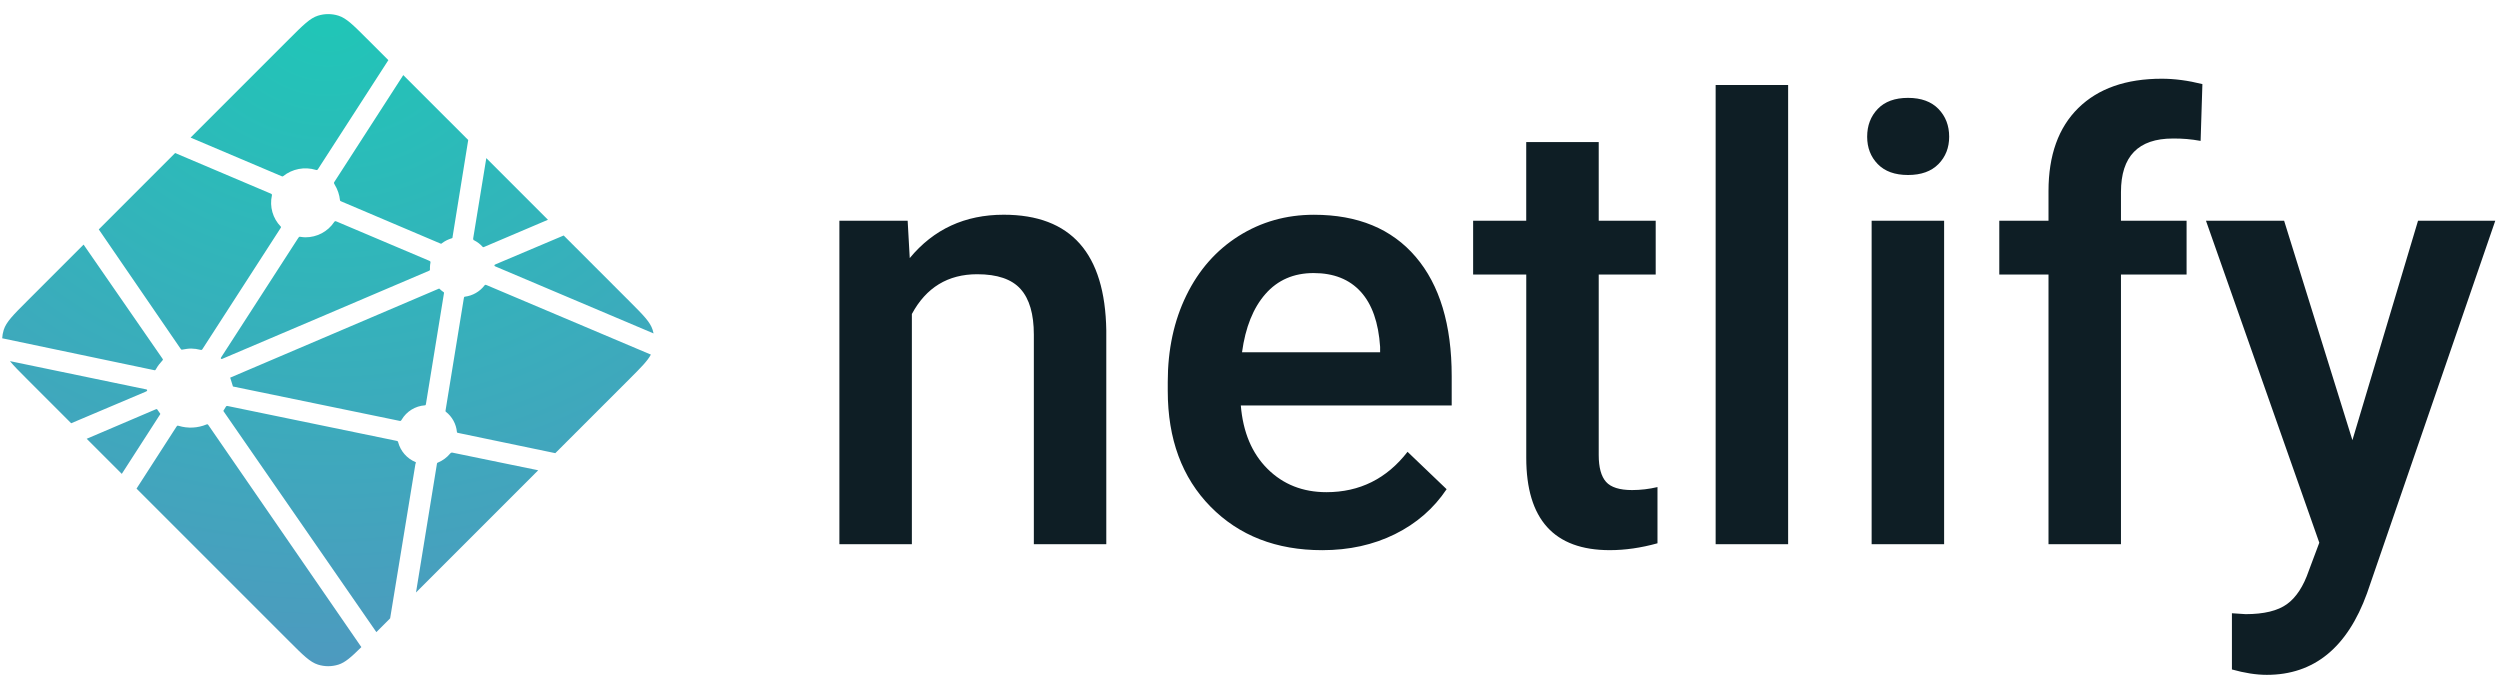
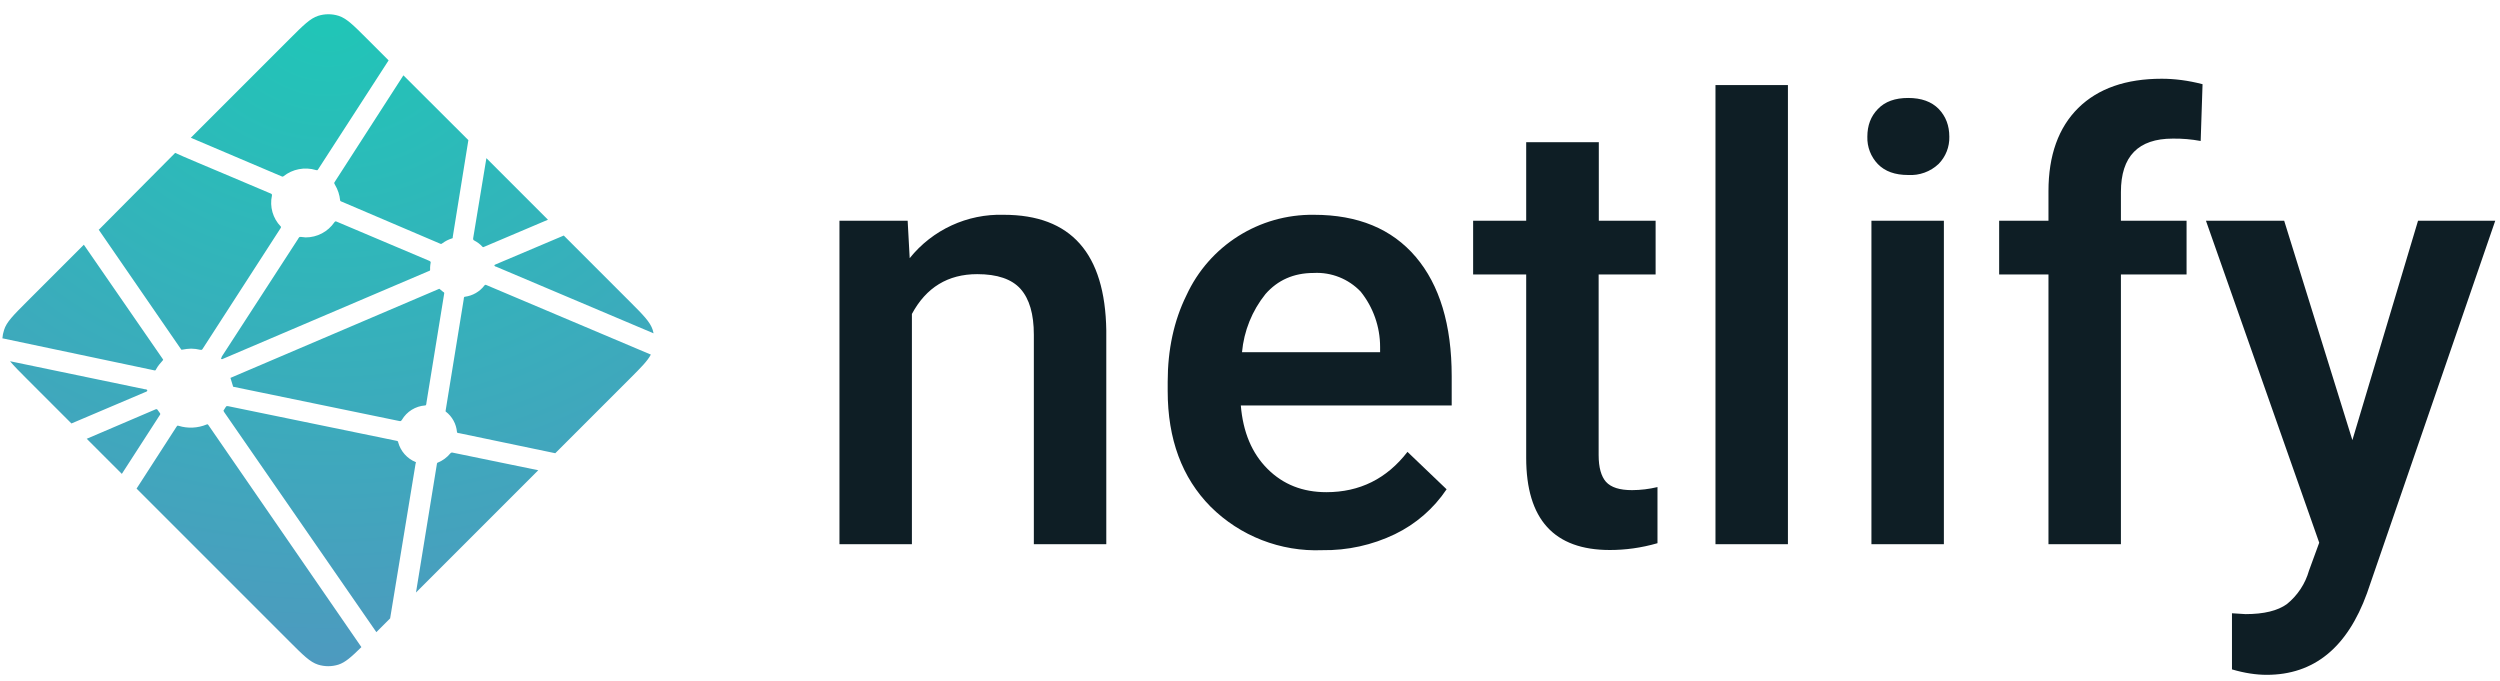
- <svg xmlns="http://www.w3.org/2000/svg" x="0" y="0" viewBox="0 0 147 40" width="147" height="40">
+ <svg xmlns="http://www.w3.org/2000/svg" width="147" height="40">
  <radialGradient id="a" cy="0%" r="100.11%" gradientTransform="matrix(0 .9989 -1.152 0 .5 -.5)">
    <stop offset="0" stop-color="#20c6b7" />
    <stop offset="1" stop-color="#4d9abf" />
  </radialGradient>
  <g fill="none" fill-rule="evenodd">
-     <path fill="#0e1e25" d="m53.37 12.978.123 2.198c1.403-1.7 3.245-2.55 5.525-2.55 3.951 0 5.962 2.268 6.032 6.804v12.568h-4.26v-12.322c0-1.207-.26-2.1-.78-2.681-.52-.58-1.371-.87-2.552-.87-1.719 0-3 .78-3.84 2.338v13.535h-4.262v-19.02h4.016zm24.378 19.372c-2.7 0-4.89-.852-6.567-2.557-1.678-1.705-2.517-3.976-2.517-6.812v-.527c0-1.898.365-3.595 1.096-5.089.73-1.494 1.757-2.657 3.078-3.49 1.321-.831 2.794-1.247 4.42-1.247 2.583 0 4.58.826 5.988 2.478 1.41 1.653 2.114 3.99 2.114 7.014v1.723h-12.4c.13 1.57.652 2.812 1.57 3.726s2.073 1.371 3.464 1.371c1.952 0 3.542-.79 4.77-2.373l2.297 2.198c-.76 1.136-1.774 2.018-3.042 2.645-1.269.627-2.692.94-4.27.94zm-.508-16.294c-1.17 0-2.113.41-2.832 1.23-.72.82-1.178 1.963-1.377 3.428h8.12v-.317c-.094-1.43-.474-2.51-1.14-3.243-.667-.732-1.59-1.098-2.771-1.098zm16.765-7.7v4.623h3.35v3.164h-3.35v10.617c0 .726.144 1.25.43 1.573.286.322.798.483 1.535.483a6.55 6.55 0 0 0 1.49-.176v3.305c-.97.27-1.905.404-2.806.404-3.273 0-4.91-1.81-4.91-5.431v-10.776h-3.124v-3.164h3.122v-4.623h4.261zm11.137 23.643h-4.262v-27h4.262zm9.172 0h-4.262v-19.02h4.262zm-4.525-23.96c0-.655.207-1.2.622-1.634.416-.433 1.009-.65 1.78-.65.772 0 1.368.217 1.79.65.42.434.63.979.63 1.635 0 .644-.21 1.18-.63 1.608-.422.428-1.018.642-1.79.642-.771 0-1.364-.214-1.78-.642-.415-.427-.622-.964-.622-1.608zm10.663 23.96v-15.857h-2.894v-3.164h2.894v-1.74c0-2.11.584-3.738 1.753-4.887 1.17-1.148 2.806-1.722 4.91-1.722.749 0 1.544.105 2.386.316l-.105 3.34a8.375 8.375 0 0 0 -1.631-.14c-2.035 0-3.052 1.048-3.052 3.146v1.687h3.858v3.164h-3.858v15.856h-4.261zm17.87-6.117 3.858-12.903h4.542l-7.54 21.903c-1.158 3.199-3.122 4.799-5.893 4.799-.62 0-1.304-.106-2.052-.317v-3.305l.807.053c1.075 0 1.885-.196 2.429-.589.543-.392.973-1.051 1.289-1.977l.613-1.635-6.664-18.932h4.595z" />
-     <path fill="url(#a)" fill-rule="nonzero" d="m28.589 14.135-.014-.006c-.008-.003-.016-.006-.023-.013a.11.11 0 0 1 -.028-.093l.773-4.726 3.625 3.626-3.77 1.604a.083.083 0 0 1 -.033.006h-.015c-.005-.003-.01-.007-.02-.017a1.716 1.716 0 0 0 -.495-.381zm5.258-.288 3.876 3.876c.805.806 1.208 1.208 1.355 1.674.022.069.04.138.054.209l-9.263-3.923a.728.728 0 0 0 -.015-.006c-.037-.015-.08-.032-.08-.07s.044-.056.081-.071l.012-.005zm5.127 7.003c-.2.376-.59.766-1.25 1.427l-4.37 4.369-5.652-1.177-.03-.006c-.05-.008-.103-.017-.103-.062a1.706 1.706 0 0 0 -.655-1.193c-.023-.023-.017-.059-.01-.092 0-.005 0-.01.002-.014l1.063-6.526.004-.022c.006-.05.015-.108.06-.108a1.73 1.73 0 0 0 1.16-.665c.009-.01.015-.021.027-.027.032-.015.07 0 .103.014l9.65 4.082zm-6.625 6.801-7.186 7.186 1.23-7.56.002-.01c.001-.01.003-.02.006-.029.01-.024.036-.034.061-.044l.012-.005a1.85 1.85 0 0 0 .695-.517c.024-.028.053-.055.09-.06a.09.09 0 0 1 .029 0l5.06 1.04zm-8.707 8.707-.81.81-8.955-12.942a.424.424 0 0 0 -.01-.014c-.014-.019-.029-.038-.026-.06 0-.016.011-.03.022-.042l.01-.013c.027-.04.05-.08.075-.123l.02-.035.003-.003c.014-.024.027-.047.051-.06.021-.01.05-.006.073-.001l9.921 2.046a.164.164 0 0 1 .076.033c.013.013.016.027.019.043a1.757 1.757 0 0 0 1.028 1.175c.028.014.016.045.003.078a.238.238 0 0 0 -.015.045c-.125.76-1.197 7.298-1.485 9.063zm-1.692 1.691c-.597.591-.949.904-1.347 1.03a2 2 0 0 1 -1.206 0c-.466-.148-.869-.55-1.674-1.356l-8.993-8.993 2.349-3.643c.011-.018.022-.034.04-.047.025-.018.061-.01.091 0a2.434 2.434 0 0 0 1.638-.083c.027-.01.054-.017.075.002a.19.19 0 0 1 .028.032l8.999 13.059zm-14.087-10.186-2.063-2.063 4.074-1.738a.084.084 0 0 1 .033-.007c.034 0 .054.034.072.065a2.91 2.91 0 0 0 .13.184l.013.016c.012.017.004.034-.008.05l-2.25 3.493zm-2.976-2.976-2.61-2.61c-.444-.444-.766-.766-.99-1.043l7.936 1.646a.84.84 0 0 0 .03.005c.049.008.103.017.103.063 0 .05-.059.073-.109.092l-.023.01zm-4.056-4.995a2 2 0 0 1 .09-.495c.148-.466.55-.868 1.356-1.674l3.34-3.34a2175.525 2175.525 0 0 0 4.626 6.687c.027.036.057.076.026.106-.146.161-.292.337-.395.528a.16.16 0 0 1 -.05.062c-.013.008-.027.005-.042.002h-.002l-8.949-1.877zm5.68-6.403 4.489-4.491c.423.185 1.96.834 3.333 1.414 1.04.44 1.988.84 2.286.97.03.012.057.024.07.054.008.018.004.041 0 .06a2.003 2.003 0 0 0 .523 1.828c.03.03 0 .073-.026.11l-.014.021-4.56 7.063c-.012.02-.023.037-.043.05-.024.015-.058.008-.086.001a2.274 2.274 0 0 0 -.543-.074c-.164 0-.342.03-.522.063h-.001c-.02.003-.038.007-.054-.005a.21.21 0 0 1 -.045-.051l-4.808-7.013zm5.398-5.398 5.814-5.814c.805-.805 1.208-1.208 1.674-1.355a2 2 0 0 1 1.206 0c.466.147.869.55 1.674 1.355l1.26 1.26-4.135 6.404a.155.155 0 0 1 -.041.048c-.025.017-.06.01-.09 0a2.097 2.097 0 0 0 -1.92.37c-.027.028-.067.012-.101-.003-.54-.235-4.74-2.01-5.341-2.265zm12.506-3.676 3.818 3.818-.92 5.698v.015a.135.135 0 0 1 -.008.038c-.01.02-.03.024-.05.03a1.83 1.83 0 0 0 -.548.273.154.154 0 0 0 -.02.017c-.011.012-.022.023-.04.025a.114.114 0 0 1 -.043-.007l-5.818-2.472-.011-.005c-.037-.015-.081-.033-.081-.071a2.198 2.198 0 0 0 -.31-.915c-.028-.046-.059-.094-.035-.141zm-3.932 8.606 5.454 2.31c.03.014.063.027.076.058a.106.106 0 0 1 0 .057c-.016.08-.03.171-.03.263v.153c0 .038-.039.054-.075.069l-.011.004c-.864.369-12.13 5.173-12.147 5.173s-.035 0-.052-.017c-.03-.03 0-.072.027-.11a.76.76 0 0 0 .014-.02l4.482-6.94.008-.012c.026-.042.056-.089.104-.089l.045.007c.102.014.192.027.283.027.68 0 1.31-.331 1.69-.897a.16.16 0 0 1 .034-.04c.027-.02.067-.01.098.004zm-6.246 9.185 12.28-5.237s.018 0 .035.017c.067.067.124.112.179.154l.027.017c.025.014.05.03.052.056 0 .01 0 .016-.002.025l-1.052 6.462-.004.026c-.007.05-.014.107-.061.107a1.729 1.729 0 0 0 -1.373.847l-.005.008c-.014.023-.027.045-.05.057-.021.01-.048.006-.07.001l-9.793-2.02c-.01-.002-.152-.519-.163-.52z" transform="translate(-.702)" />
+     <path fill="#0e1e25" d="M53.37 12.98l.12 2.2a6.82 6.82 0 0 1 5.53-2.55c3.95 0 5.96 2.26 6.03 6.8V32h-4.26V19.68c0-1.21-.26-2.1-.78-2.69-.52-.58-1.37-.87-2.55-.87-1.72 0-3 .78-3.84 2.34V32h-4.26V12.98h4.01zm24.38 19.37a8.8 8.8 0 0 1-6.57-2.56c-1.68-1.7-2.52-3.97-2.52-6.8v-.54c0-1.9.37-3.6 1.1-5.08a8.13 8.13 0 0 1 7.5-4.74c2.58 0 4.58.82 5.99 2.48 1.4 1.65 2.11 3.99 2.11 7.01v1.72h-12.4c.13 1.57.65 2.81 1.57 3.73s2.07 1.37 3.46 1.37c1.96 0 3.55-.79 4.77-2.37l2.3 2.2a7.68 7.68 0 0 1-3.04 2.64 9.5 9.5 0 0 1-4.27.94zm-.51-16.3c-1.17 0-2.11.42-2.83 1.24a6.38 6.38 0 0 0-1.38 3.42h8.12v-.31a5.2 5.2 0 0 0-1.14-3.25 3.56 3.56 0 0 0-2.77-1.1zm16.77-7.7v4.63h3.34v3.16H94v10.62c0 .73.15 1.25.43 1.57.3.33.8.49 1.54.49a6.55 6.55 0 0 0 1.49-.18v3.3c-.97.28-1.9.4-2.8.4-3.28 0-4.92-1.8-4.92-5.42V16.14h-3.12v-3.16h3.12V8.36H94zM105.13 32h-4.26V5h4.26zm9.17 0h-4.26V12.98h4.26zM109.8 8.04c0-.66.2-1.2.62-1.63.42-.44 1.01-.65 1.78-.65s1.37.21 1.8.65c.41.43.62.97.62 1.63a2.2 2.2 0 0 1-.63 1.6 2.4 2.4 0 0 1-1.79.65c-.77 0-1.36-.21-1.78-.64a2.22 2.22 0 0 1-.62-1.61zM120.45 32V16.14h-2.9v-3.16h2.9v-1.74c0-2.11.59-3.74 1.75-4.89 1.17-1.15 2.81-1.72 4.91-1.72.75 0 1.55.1 2.4.32l-.11 3.34a8.38 8.38 0 0 0-1.64-.14c-2.03 0-3.05 1.04-3.05 3.14v1.69h3.86v3.16h-3.86V32h-4.26zm17.87-6.12l3.86-12.9h4.54l-7.54 21.9c-1.16 3.2-3.12 4.8-5.9 4.8-.61 0-1.3-.1-2.04-.32v-3.3l.8.05c1.08 0 1.89-.2 2.43-.59a3.9 3.9 0 0 0 1.3-1.97l.6-1.64-6.66-18.93h4.6z" />
+     <path fill="url(#a)" fill-rule="nonzero" d="M28.59 14.13h-.02l-.02-.01a.11.11 0 0 1-.03-.1l.78-4.72 3.62 3.62-3.77 1.6a.08.08 0 0 1-.03.01h-.02l-.02-.01a1.72 1.72 0 0 0-.5-.38zm5.26-.28l3.87 3.87c.8.8 1.21 1.21 1.36 1.68l.05.2-9.26-3.92a.73.73 0 0 0-.02 0c-.03-.02-.08-.04-.08-.07s.05-.06.09-.07zm5.12 7c-.2.38-.59.77-1.25 1.43l-4.37 4.37-5.65-1.18h-.03c-.05-.01-.1-.02-.1-.07a1.7 1.7 0 0 0-.66-1.2c-.02-.02-.01-.05 0-.08v-.02l1.06-6.52v-.03c0-.05.02-.1.06-.1a1.73 1.73 0 0 0 1.16-.67l.03-.03c.03-.01.07 0 .1.02l9.65 4.08zm-6.62 6.8l-7.19 7.19 1.23-7.56v-.01l.01-.03c.01-.03.04-.04.06-.05h.01a1.85 1.85 0 0 0 .7-.52c.02-.03.05-.05.09-.06a.09.09 0 0 1 .03 0l5.06 1.04zm-8.7 8.7l-.82.82-8.95-12.94a.42.42 0 0 0-.01-.02l-.03-.06.02-.04.01-.01.08-.13.02-.03.05-.06h.08l9.92 2.04a.16.16 0 0 1 .07.03c.02.02.02.03.02.05a1.76 1.76 0 0 0 1.03 1.17c.03.02.02.05 0 .08a.24.24 0 0 0-.01.05l-1.49 9.06zm-1.7 1.7c-.6.59-.95.9-1.35 1.03a2 2 0 0 1-1.2 0c-.47-.15-.87-.55-1.68-1.36l-8.99-8.99 2.35-3.64a.15.15 0 0 1 .04-.05c.02-.02.06-.01.09 0a2.43 2.43 0 0 0 1.64-.08c.03-.01.05-.02.07 0a.19.19 0 0 1 .03.03l9 13.06zM7.86 27.86L5.8 25.8l4.07-1.74a.08.08 0 0 1 .04 0c.03 0 .05.03.07.06a2.91 2.91 0 0 0 .13.18l.01.02v.05l-2.26 3.5zM4.9 24.9l-2.61-2.61c-.45-.45-.77-.77-1-1.05l7.94 1.65a.84.84 0 0 0 .03 0c.05.01.1.02.1.07s-.05.07-.1.09l-.03.01zm-4.06-5a2 2 0 0 1 .1-.5c.14-.46.54-.86 1.35-1.67l3.34-3.34a2175.53 2175.53 0 0 0 4.62 6.69c.03.04.06.08.03.1-.15.17-.3.34-.4.53a.16.16 0 0 1-.05.07h-.04L.83 19.89zm5.68-6.4L11 8.99c.42.2 1.96.84 3.33 1.42l2.29.97c.03.01.06.03.07.06v.06a2 2 0 0 0 .52 1.82c.03.03 0 .08-.02.11l-.02.03-4.56 7.06a.14.14 0 0 1-.04.05h-.09a2.27 2.27 0 0 0-.54-.07 3 3 0 0 0-.52.06h-.06a.21.21 0 0 1-.04-.06L6.5 13.5zm5.4-5.4l5.81-5.81c.8-.8 1.21-1.21 1.68-1.36a2 2 0 0 1 1.2 0c.47.15.87.55 1.68 1.36l1.26 1.26-4.14 6.4a.15.15 0 0 1-.04.05c-.02.02-.06 0-.09 0a2.1 2.1 0 0 0-1.92.37c-.03.03-.07.01-.1 0l-5.34-2.27zm12.5-3.67l3.82 3.81-.92 5.7v.02a.14.14 0 0 1 0 .03c-.01.02-.03.03-.05.03a1.83 1.83 0 0 0-.55.28.15.15 0 0 0-.02.01l-.04.03a.11.11 0 0 1-.05 0l-5.81-2.48h-.01c-.04-.02-.09-.04-.09-.08a2.2 2.2 0 0 0-.3-.91c-.03-.05-.06-.1-.04-.14zm-3.93 8.6l5.46 2.31c.03.02.06.03.07.06a.1.1 0 0 1 0 .06c-.01.08-.03.17-.03.26v.15c0 .04-.04.06-.07.07h-.01l-12.15 5.18c-.02 0-.03 0-.05-.02-.03-.03 0-.07.03-.1a.76.76 0 0 0 0-.03l4.5-6.94v-.01c.03-.04.06-.09.1-.09h.05l.28.03c.68 0 1.31-.33 1.7-.9a.16.16 0 0 1 .03-.03c.02-.02.06-.01.1 0zm-6.24 9.19l12.28-5.24.03.02.18.15.03.02c.02.01.05.03.05.05v.03l-1.05 6.46v.03c-.01.05-.02.1-.07.1a1.73 1.73 0 0 0-1.37.85l-.06.07h-.07l-9.79-2.02-.16-.52z" transform="translate(-.7)" />
  </g>
</svg>
